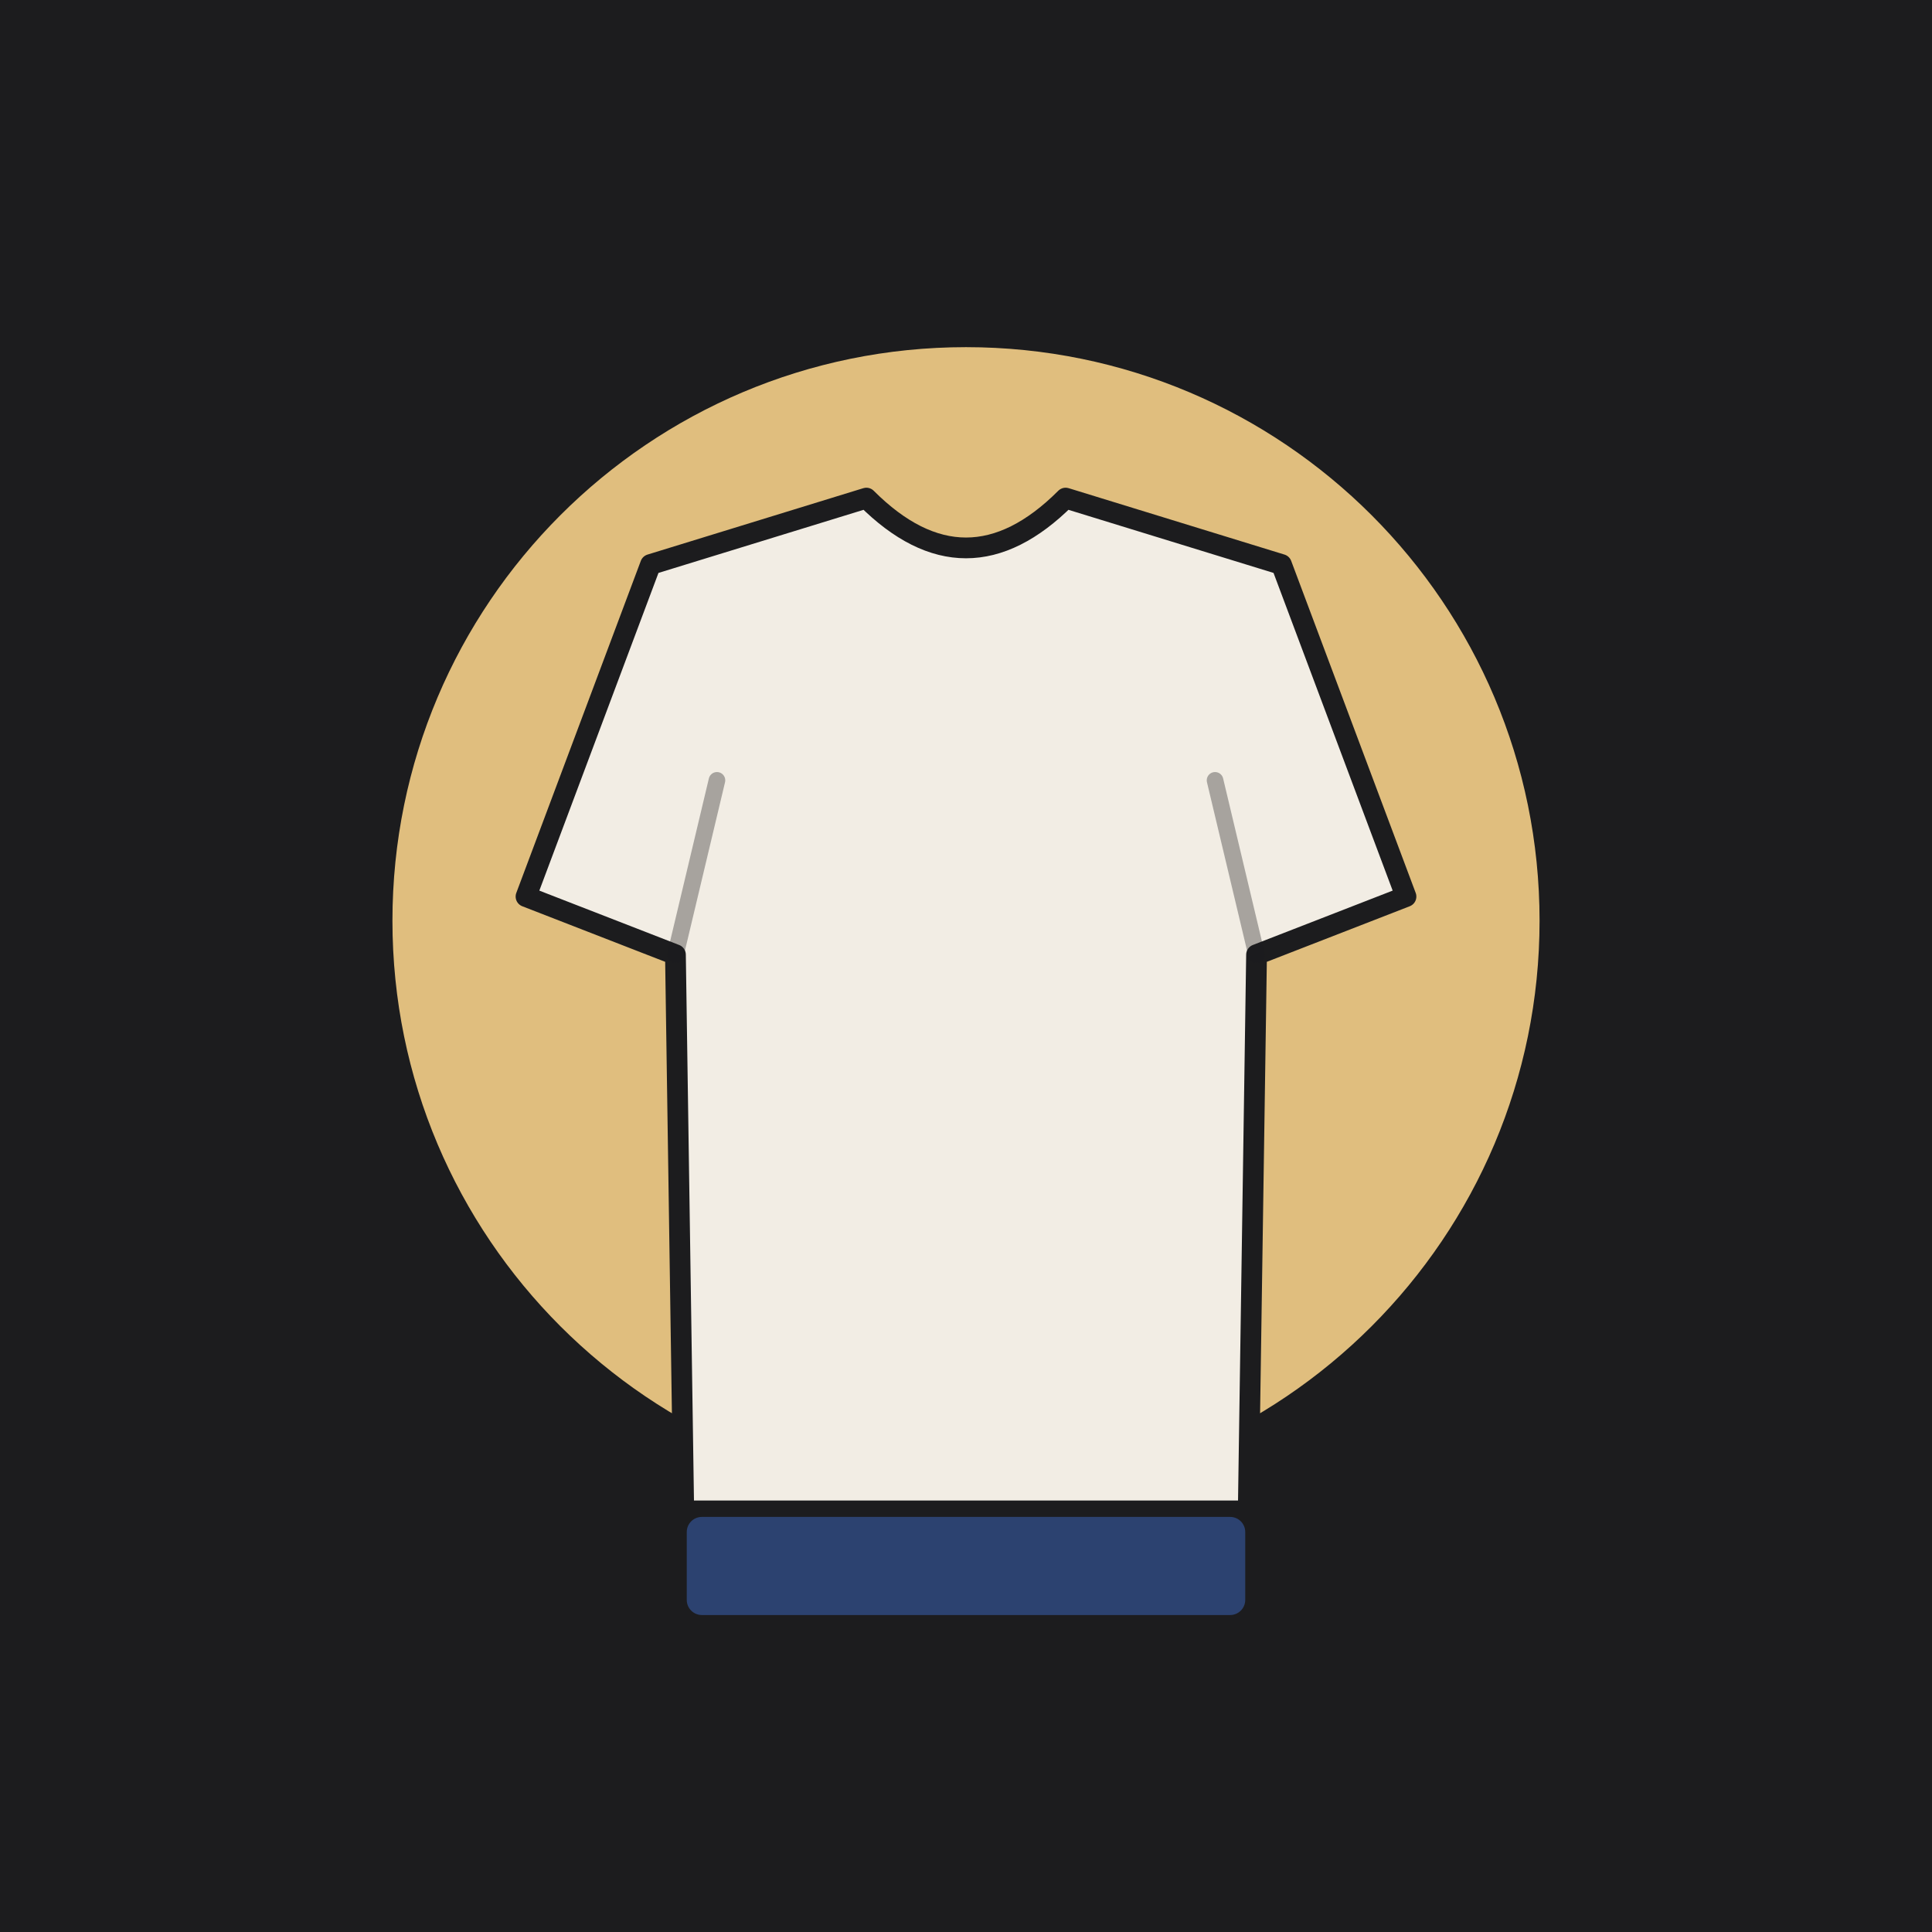
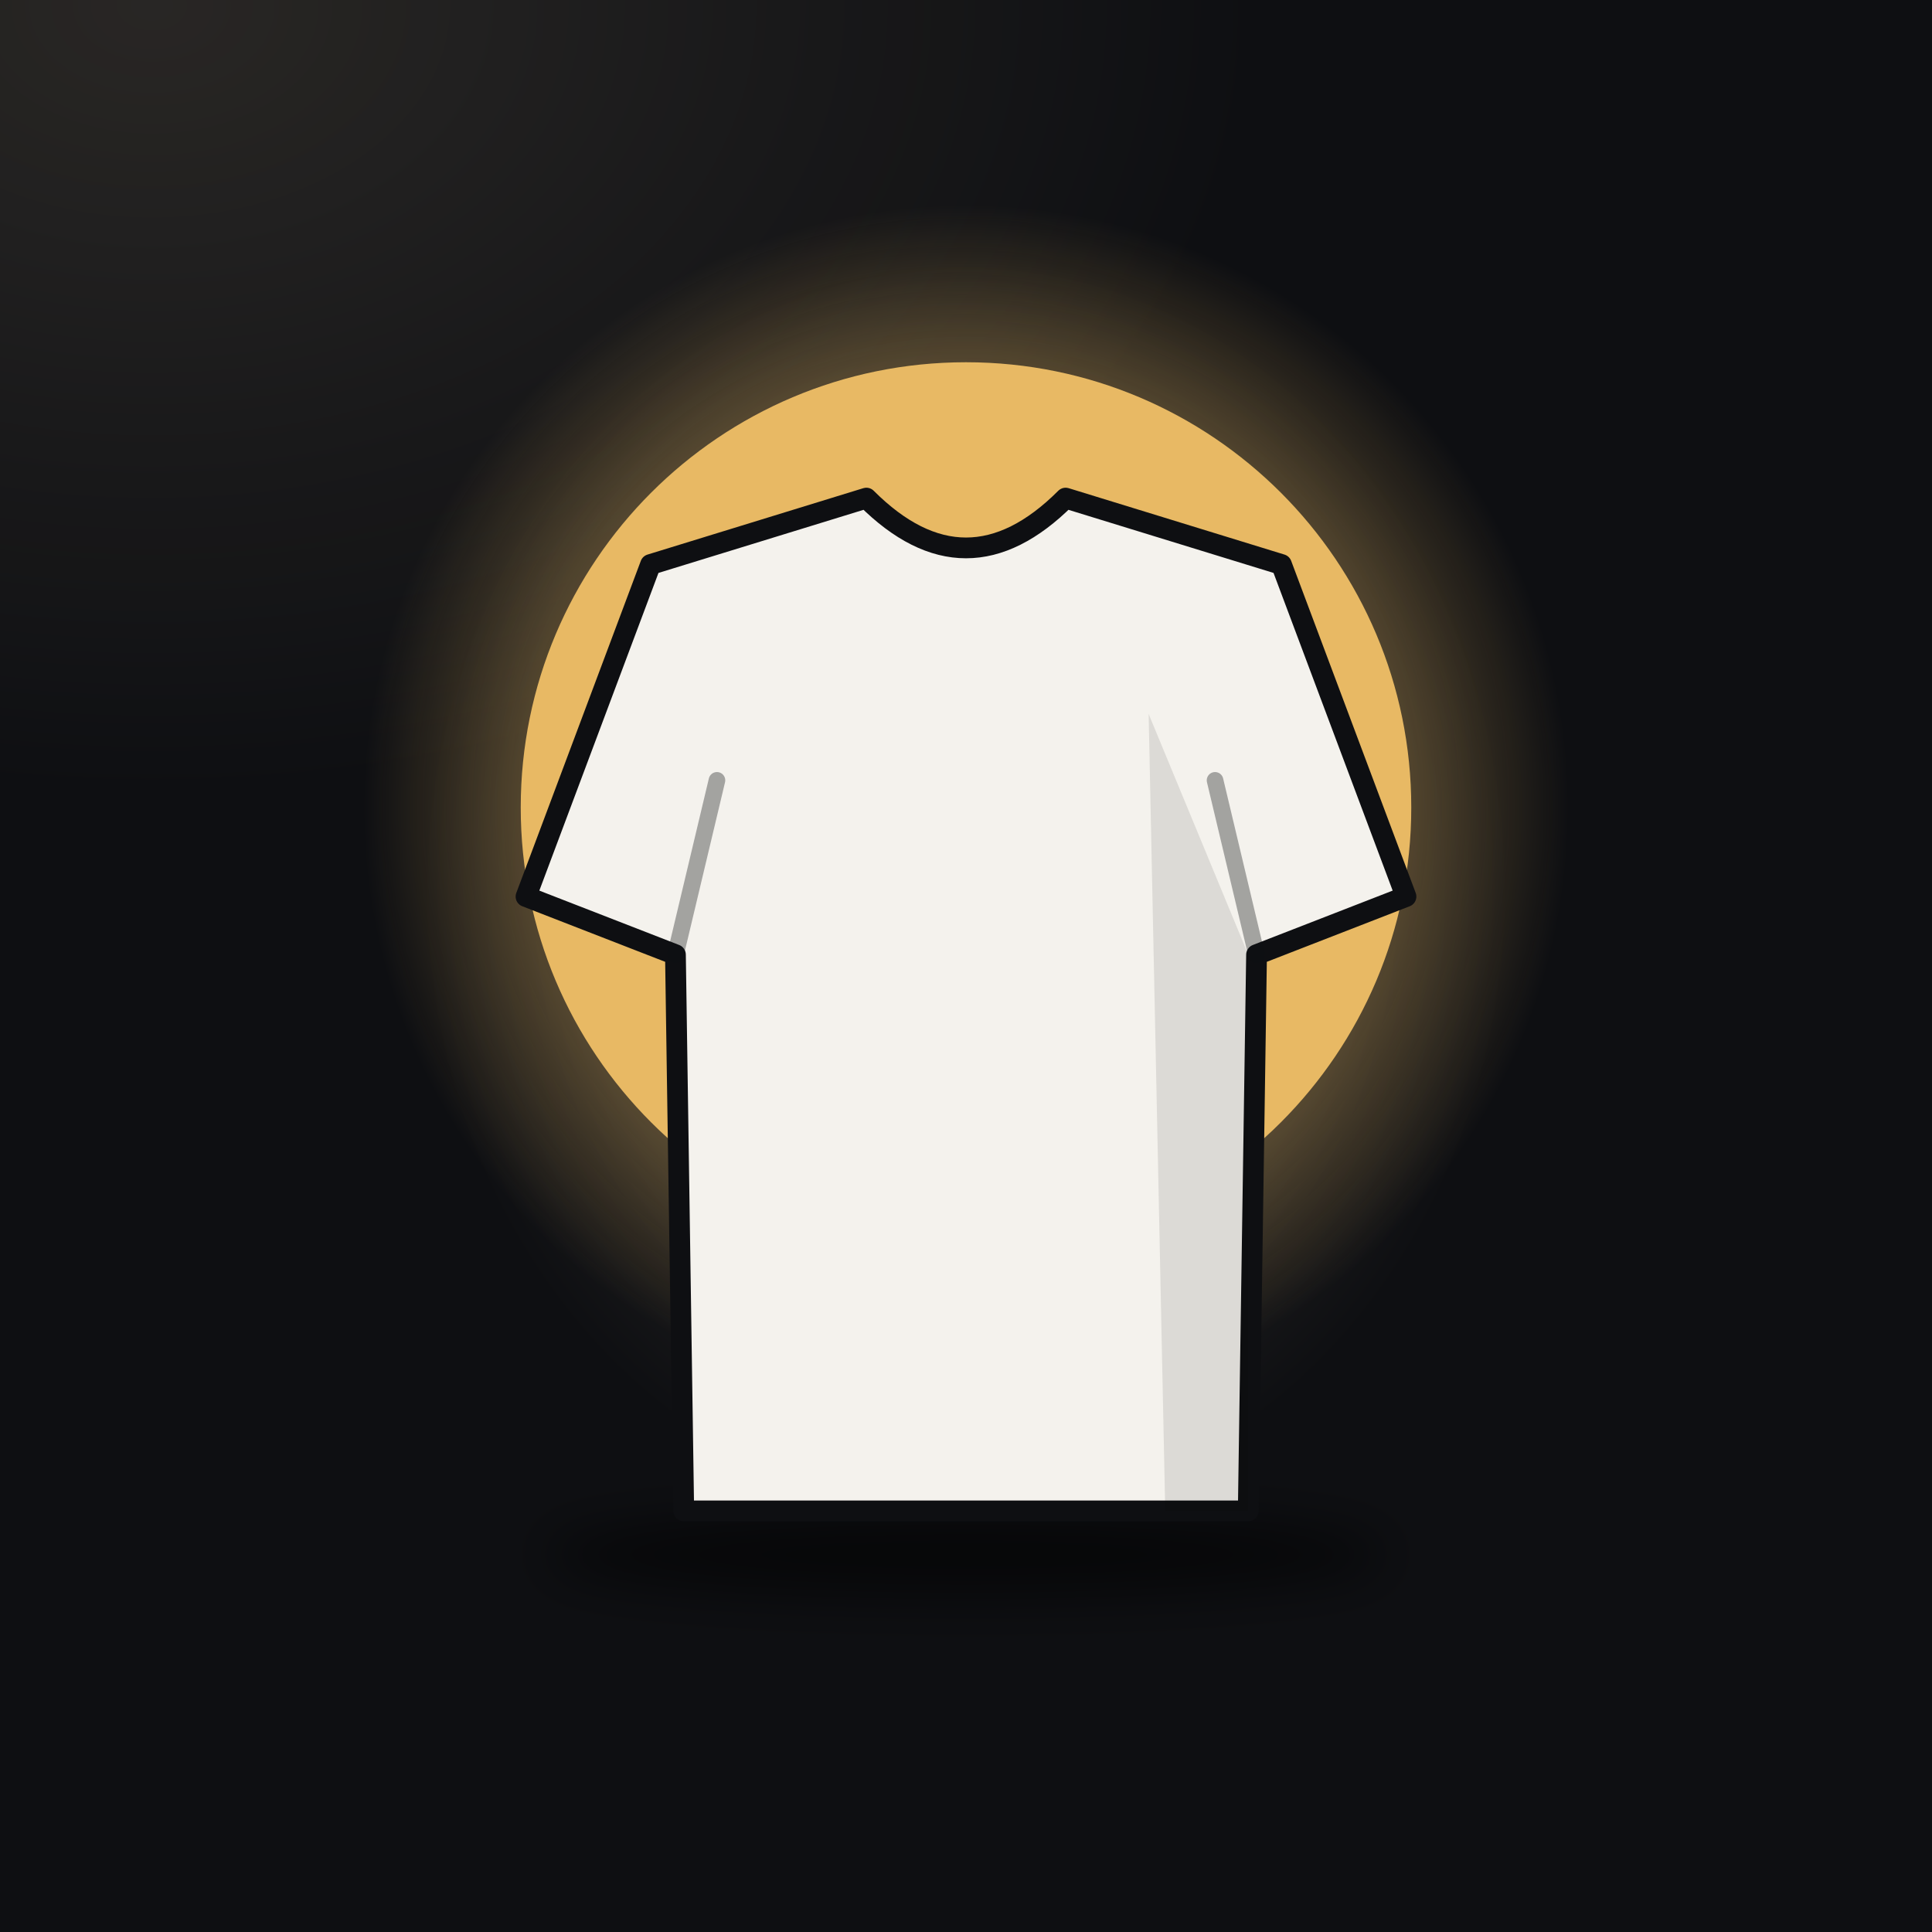
<svg xmlns="http://www.w3.org/2000/svg" viewBox="0 0 512 512" width="512" height="512" role="img" aria-label="아침 코디">
-   <rect width="512" height="512" fill="#1C1C1E" />
-   <circle cx="256" cy="244" r="152" fill="#E0BE7E" />
+   <defs>
+     <radialGradient id="morning" cx="0" cy="0" r="1" gradientUnits="userSpaceOnUse" gradientTransform="translate(40 0) scale(420 300)">
+       <stop offset="0" stop-color="#FFE6BE" stop-opacity=".11" />
+       <stop offset=".7" stop-color="#FFE6BE" stop-opacity="0" />
+     </radialGradient>
+     <radialGradient id="spot" cx="0" cy="0" r="1" gradientUnits="userSpaceOnUse" gradientTransform="translate(256 236) scale(200 230)">
+       <stop offset="0" stop-color="#FFE6BE" stop-opacity=".20" />
+       <stop offset=".72" stop-color="#FFE6BE" stop-opacity="0" />
+     </radialGradient>
+     <radialGradient id="sunglow" cx="0" cy="0" r="1" gradientUnits="userSpaceOnUse" gradientTransform="translate(256 214) scale(160)">
+       <stop offset=".72" stop-color="#E8B964" stop-opacity=".30" />
+       <stop offset="1" stop-color="#E8B964" stop-opacity="0" />
+     </radialGradient>
+     <filter id="soft" x="-30%" y="-100%" width="160%" height="300%">
+       <feGaussianBlur stdDeviation="7" />
+     </filter>
+   </defs>
+   <rect width="512" height="512" fill="#0E0F12" />
+   <rect width="512" height="512" fill="url(#morning)" />
+   <rect width="512" height="512" fill="url(#spot)" />
+   <circle cx="256" cy="214" r="160" fill="url(#sunglow)" />
+   <circle cx="256" cy="214" r="118" fill="#E8B964" />
+   <ellipse cx="256" cy="412" rx="112" ry="11" fill="#000" fill-opacity=".55" filter="url(#soft)" />
  <g transform="translate(36 -22) scale(2.2)">
-     <path d="M 88 70 Q 100 82 112 70 L 138 78 L 153 118 L 135 125 L 134 192 L 66 192 L 65 125 L 47 118 L 62 78 Z" fill="#F2EDE4" stroke="#1C1C1E" stroke-width="2.5" stroke-linejoin="round" />
-     <path d="M 135 125 L 130 104 M 65 125 L 70 104" fill="none" stroke="#1C1C1E" stroke-opacity="0.35" stroke-width="2" stroke-linecap="round" />
+     <path d="M 88 70 Q 100 82 112 70 L 138 78 L 153 118 L 135 125 L 134 192 L 66 192 L 65 125 L 47 118 L 62 78 Z" fill="#F4F2ED" stroke="#0E0F12" stroke-width="2.5" stroke-linejoin="round" />
+     <path d="M 122 96 L 134 125 L 134 192 L 124 192 Z" fill="#000" fill-opacity=".10" />
+     <path d="M 135 125 L 130 104 M 65 125 L 70 104" fill="none" stroke="#0E0F12" stroke-opacity="0.35" stroke-width="2" stroke-linecap="round" />
  </g>
-   <rect x="182" y="402" width="148" height="26" rx="4" fill="#2C4270" />
</svg>
